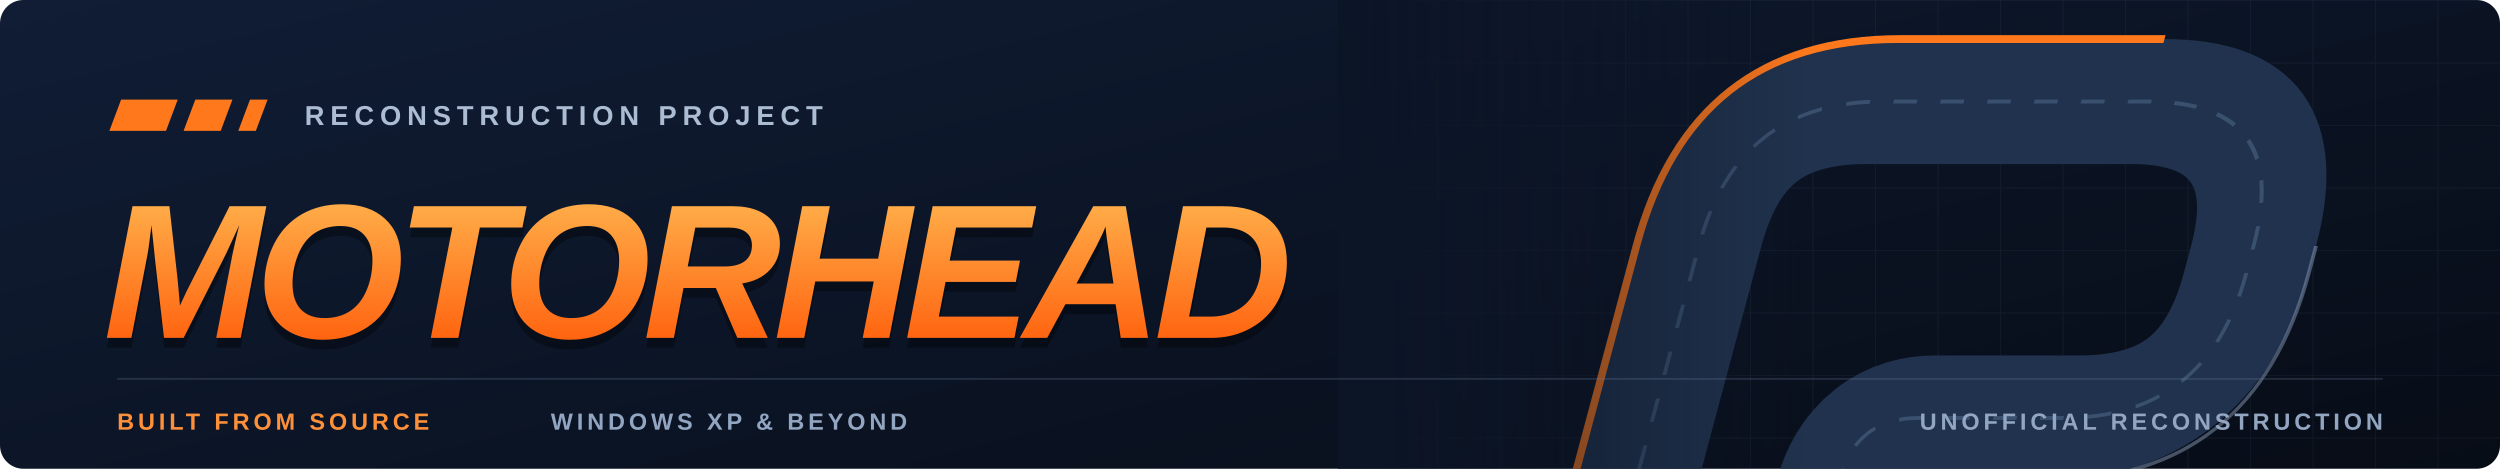
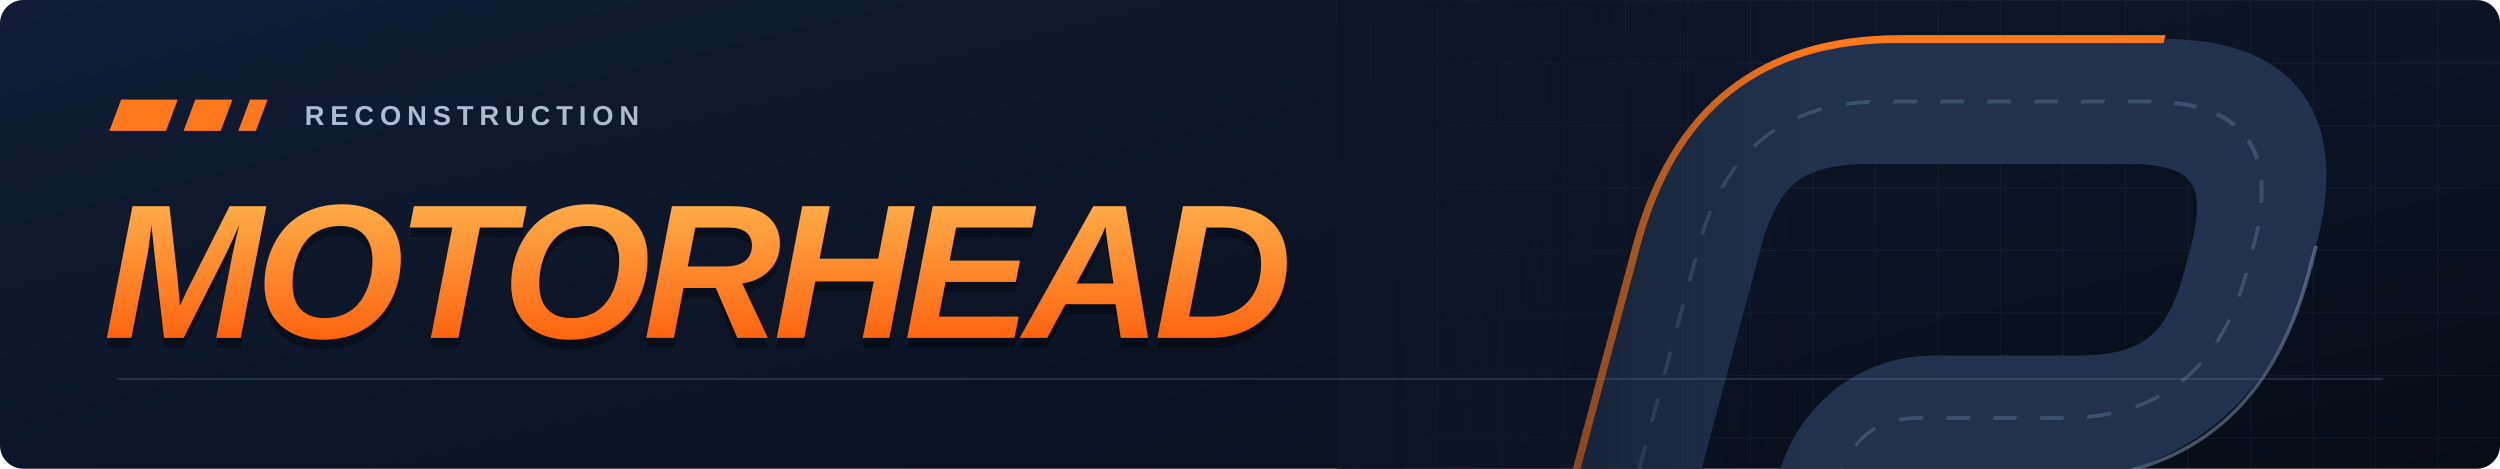
<svg xmlns="http://www.w3.org/2000/svg" width="1280" height="240" viewBox="0 0 1280 240" role="img" aria-labelledby="title desc">
  <defs>
    <linearGradient id="background" x2="1" y2="1">
      <stop stop-color="#101d35" />
      <stop offset="1" stop-color="#060a12" />
    </linearGradient>
    <linearGradient id="orange" x2="0" y2="1">
      <stop stop-color="#ffac48" />
      <stop offset="1" stop-color="#ff6410" />
    </linearGradient>
    <pattern id="grid" width="32" height="32" patternUnits="userSpaceOnUse">
      <path d="M32 0H0V32" fill="none" stroke="#8199be" stroke-opacity=".07" />
    </pattern>
    <clipPath id="frame">
      <rect width="1280" height="240" rx="12" />
    </clipPath>
    <linearGradient id="fade">
      <stop stop-color="#0c1526" />
      <stop offset="1" stop-color="#0c1526" stop-opacity="0" />
    </linearGradient>
  </defs>
  <g clip-path="url(#frame)">
    <rect width="1280" height="320" fill="url(#background)" />
    <rect x="720" width="560" height="320" fill="url(#grid)" />
    <g fill="none" transform="translate(40 -24) skewX(-15)">
      <path d="M870 360V150Q870 76 944 76H1080Q1154 76 1154 150V164Q1154 238 1080 238H1006Q974 238 974 270V360" stroke="#20324d" stroke-width="64" />
      <path d="M870 360V150Q870 76 944 76H1080Q1154 76 1154 150V164Q1154 238 1080 238H1006Q974 238 974 270V360" stroke="#7f9dc7" stroke-opacity=".28" stroke-width="2" stroke-dasharray="12 12" />
      <path d="M838 324V150Q838 44 944 44H1080" stroke="#ff781c" stroke-width="4" />
      <path d="M1186 150V164Q1186 270 1080 270H1006" stroke="#93a8c7" stroke-opacity=".45" stroke-width="2" />
    </g>
    <rect x="685" width="240" height="320" fill="url(#fade)" />
    <path d="M62 51H91L85 67H56Z M100 51H119L113 67H94Z M128 51H137L131 67H122Z" fill="#ff781c" />
-     <text x="156" y="64" fill="#acbcd3" font-family="Arial, Helvetica, sans-serif" font-size="14" font-weight="700" letter-spacing="3">RECONSTRUCTION PROJECT</text>
+     <text x="156" y="64" fill="#acbcd3" font-family="Arial, Helvetica, sans-serif" font-size="14" font-weight="700" letter-spacing="3">RECONSTRUCTION</text>
    <text x="53" y="178" fill="#000" opacity=".35" font-family="Arial Black, Arial, Helvetica, sans-serif" font-size="98" font-weight="900" font-style="italic" letter-spacing="-4">MOTORHEAD</text>
    <text x="53" y="173" fill="url(#orange)" font-family="Arial Black, Arial, Helvetica, sans-serif" font-size="98" font-weight="900" font-style="italic" letter-spacing="-4">MOTORHEAD</text>
    <path d="M60 194H1220" stroke="#697f9c" stroke-opacity=".25" />
-     <g font-family="Arial, Helvetica, sans-serif" font-size="12" font-weight="700" letter-spacing="2">
-       <text x="60" y="220" fill="#ff903a">BUILT FROM SOURCE</text>
-       <text x="282" y="220" fill="#92a6c2">WINDOWS XP &amp; BEYOND</text>
-       <text x="1220" y="220" text-anchor="end" fill="#92a6c2">UNOFFICIAL RECONSTRUCTION</text>
-     </g>
  </g>
</svg>
